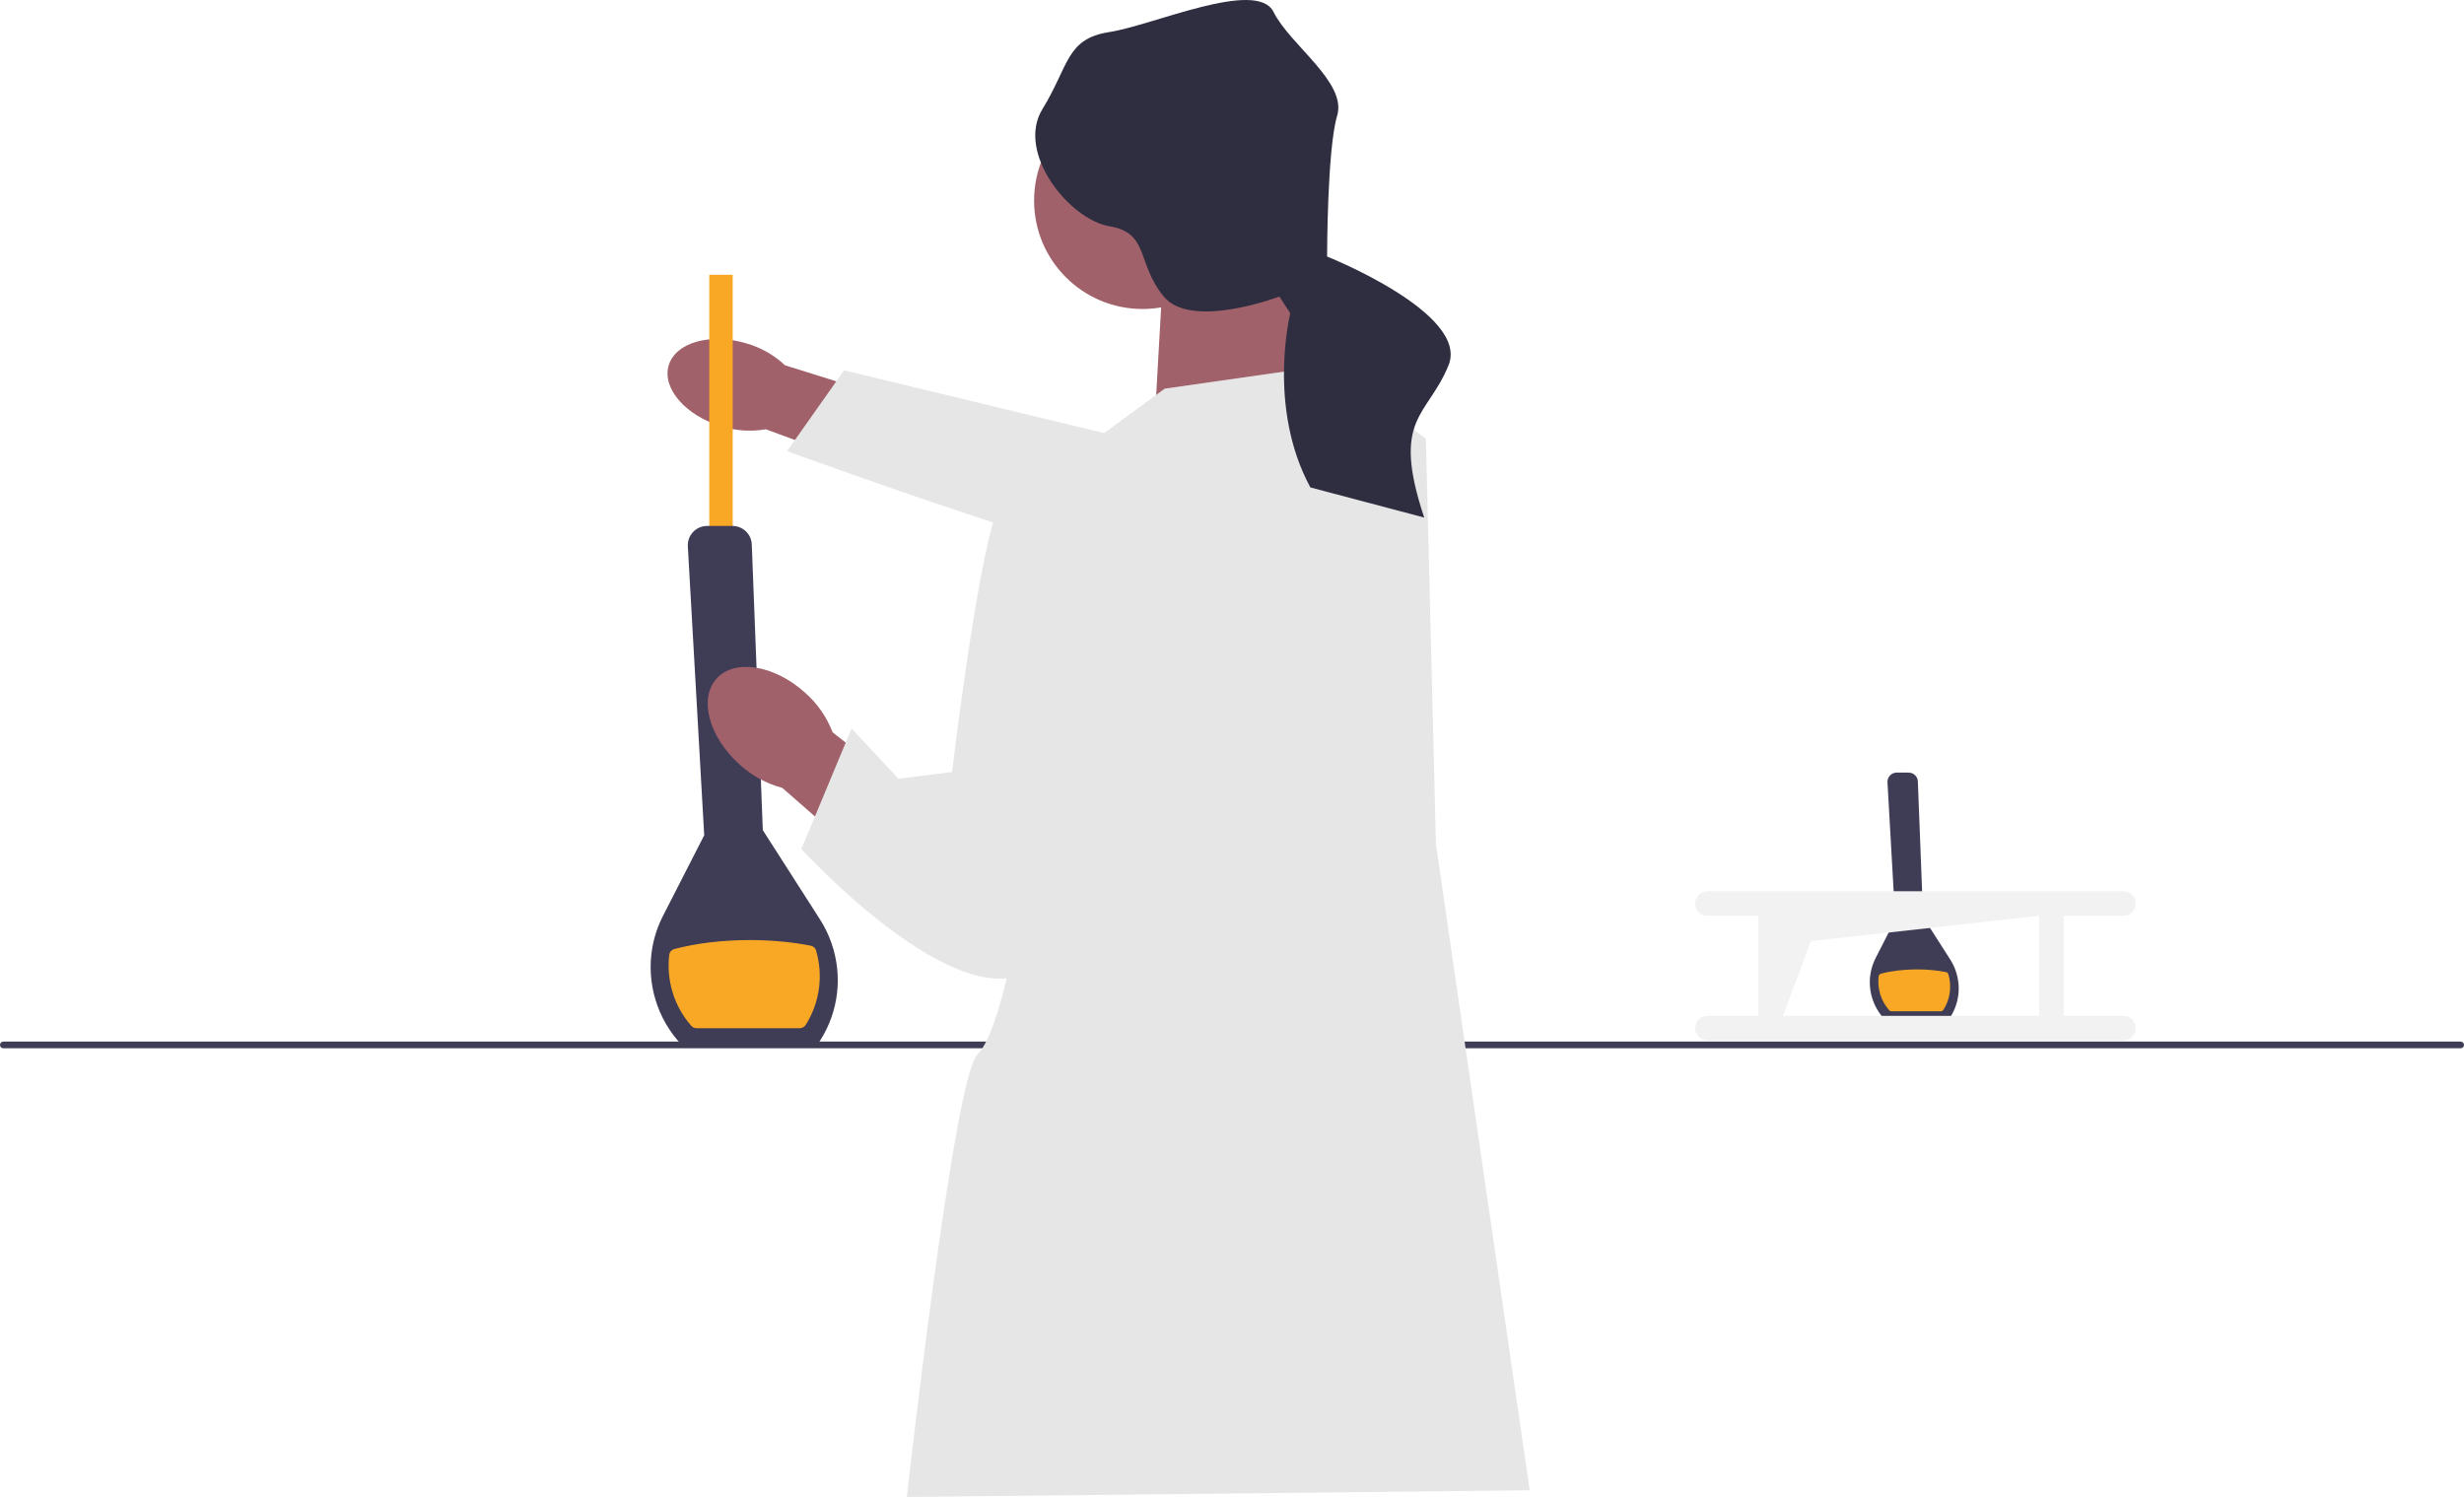
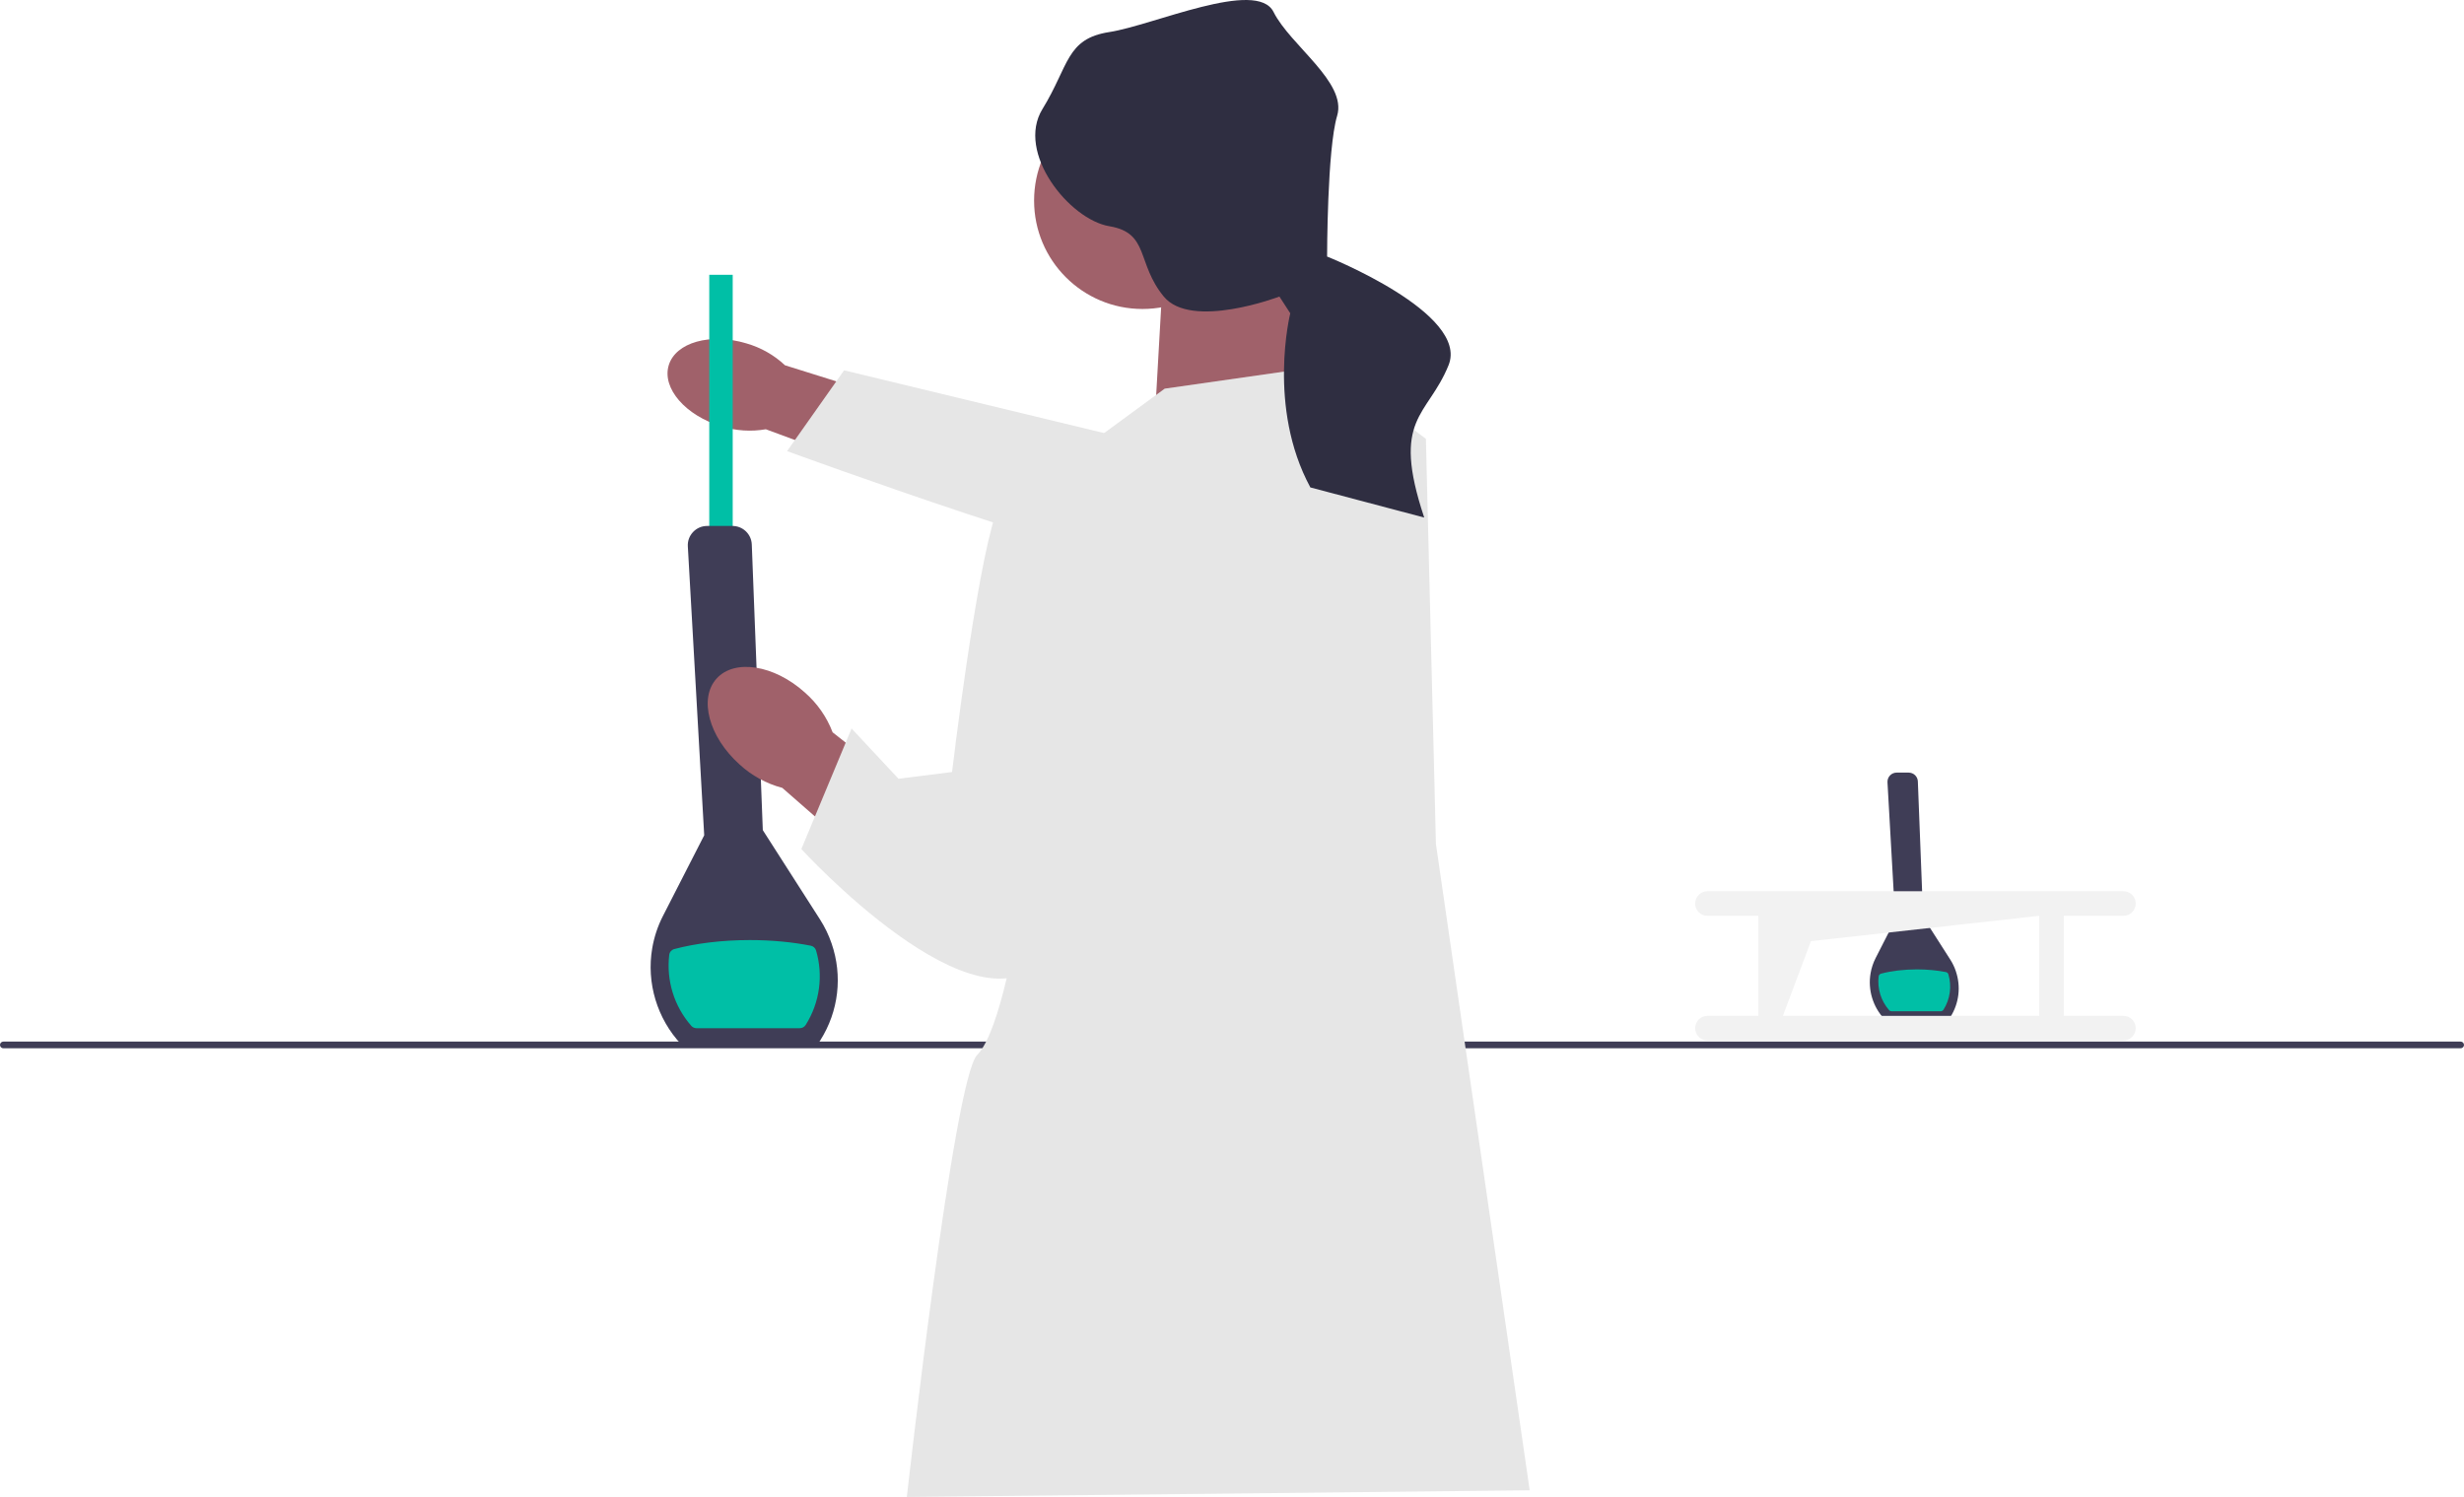
<svg xmlns="http://www.w3.org/2000/svg" width="735.8" height="447.066" viewBox="0 0 735.8 447.066">
  <path d="m582.01,304.396h-19.24l-.07-.07c-3.42-3.63-4.96-8.74-4.11-13.65.27-1.59.78-3.13,1.52-4.58l5.85-11.45-2.32-41.01c-.04-.76.22-1.48.74-2.04.52-.55,1.23-.86,1.99-.86h3.6c1.48,0,2.68,1.16,2.74,2.63l1.57,40.53,8.1,12.66c.69,1.08,1.25,2.23,1.65,3.42,1.59,4.61,1.01,9.62-1.6,13.74h0l-.43.67h.01v.01Z" fill="#3f3d56" />
-   <path d="m580.35,301.556h0c-.18.29-.5.46-.84.46h-14.64c-.28,0-.56-.12-.74-.33-2.47-2.81-3.56-6.5-3.13-10.09.05-.39.34-.72.72-.82,3.06-.81,6.75-1.27,10.72-1.27,3.11,0,6.04.29,8.64.8.36.07.65.33.75.68,1.04,3.52.55,7.38-1.47,10.57h-.01Z" fill="#f9a826" />
+   <path d="m580.35,301.556h0c-.18.29-.5.46-.84.46h-14.64c-.28,0-.56-.12-.74-.33-2.47-2.81-3.56-6.5-3.13-10.09.05-.39.34-.72.72-.82,3.06-.81,6.75-1.27,10.72-1.27,3.11,0,6.04.29,8.64.8.36.07.65.33.75.68,1.04,3.52.55,7.38-1.47,10.57h-.01Z" fill="#00bfa6" />
  <path d="m734.8,313.066H1c-.55,0-1-.45-1-1s.45-1,1-1h733.8c.55,0,1,.45,1,1s-.45,1-1,1Z" fill="#3f3d56" />
-   <path id="uuid-4d78f6fa-6618-4aff-a06a-080a1d9c45db-476" d="m215.45,127.326c-10.75-3.22-17.81-11.38-15.76-18.22,2.05-6.84,12.43-9.78,23.18-6.56,4.31,1.23,8.27,3.47,11.54,6.54l45.39,14.21-7.12,21.16-43.99-16.26c-4.42.77-8.96.47-13.24-.88h0l0.0.01Z" fill="#a0616a" />
+   <path id="uuid-4d78f6fa-6618-4aff-a06a-080a1d9c45db-763" d="m215.45,127.326c-10.75-3.22-17.81-11.38-15.76-18.22,2.05-6.84,12.43-9.78,23.18-6.56,4.31,1.23,8.27,3.47,11.54,6.54l45.39,14.21-7.12,21.16-43.99-16.26c-4.42.77-8.96.47-13.24-.88h0l0.0.01Z" fill="#a0616a" />
  <path d="m416.8,132.886l.55,37.37s-46.98-.62-63.42.67c-16.44,1.3-118.89-36.2-118.89-36.2l17.02-24.13,113.02,27.28,51.72-5h0v.01Z" fill="#e6e6e6" />
-   <rect x="211.8" y="82.066" width="7" height="95" fill="#f9a826" />
+   <rect x="211.8" y="82.066" width="7" height="95" fill="#00bfa6" />
  <path d="m244.07,312.066h-40.49l-.15-.16c-7.2-7.65-10.44-18.39-8.66-28.73.57-3.34,1.64-6.58,3.2-9.63l12.32-24.09-4.89-86.3c-.09-1.6.47-3.12,1.57-4.28s2.59-1.8,4.19-1.8h7.57c3.11,0,5.65,2.43,5.77,5.54l3.29,85.3,17.06,26.64c1.46,2.28,2.63,4.7,3.48,7.2,3.34,9.7,2.12,20.24-3.36,28.91h0l-.9,1.41h0l-0-.01Z" fill="#3f3d56" />
-   <path d="m240.59,306.096h0c-.38.6-1.05.97-1.77.97h-30.82c-.59,0-1.17-.25-1.56-.69-5.2-5.92-7.49-13.67-6.59-21.23.1-.83.71-1.51,1.52-1.72,6.43-1.7,14.2-2.68,22.56-2.68,6.54,0,12.72.61,18.18,1.68.75.15,1.37.69,1.58,1.42,2.18,7.4,1.15,15.53-3.1,22.25h-0Z" fill="#f9a826" />
+   <path d="m240.59,306.096h0c-.38.6-1.05.97-1.77.97h-30.82c-.59,0-1.17-.25-1.56-.69-5.2-5.92-7.49-13.67-6.59-21.23.1-.83.71-1.51,1.52-1.72,6.43-1.7,14.2-2.68,22.56-2.68,6.54,0,12.72.61,18.18,1.68.75.15,1.37.69,1.58,1.42,2.18,7.4,1.15,15.53-3.1,22.25h-0Z" fill="#00bfa6" />
  <polygon points="386.8 80.066 392.8 121.066 344.8 126.066 347.8 73.066 386.8 80.066" fill="#a0616a" />
  <circle cx="341.17" cy="59.906" r="32.37" fill="#a0616a" />
-   <path id="uuid-01223ad5-4ac1-4a04-9d1d-d35e7b8f8b6b-477" d="m240.31,206.776c-9.16-8.22-20.94-10.07-26.32-4.13s-2.32,17.42,6.84,25.64c3.61,3.34,7.99,5.74,12.78,7.01l39.25,34.33,16.19-19.11-40.41-31.81c-1.76-4.61-4.62-8.7-8.33-11.93h0Z" fill="#a0616a" />
+   <path id="uuid-01223ad5-4ac1-4a04-9d1d-d35e7b8f8b6b-764" d="m240.31,206.776c-9.16-8.22-20.94-10.07-26.32-4.13s-2.32,17.42,6.84,25.64c3.61,3.34,7.99,5.74,12.78,7.01l39.25,34.33,16.19-19.11-40.41-31.81c-1.76-4.61-4.62-8.7-8.33-11.93h0Z" fill="#a0616a" />
  <path d="m347.8,116.066l49-7,29,22,3,121,28,193-186,2s14-125,21-132,12-39,12-39l14-138s30-22,30-22Z" fill="#e6e6e6" />
  <path d="m329.3,137.566s-26-2-32,16-13,77-13,77l-16,2-14-15-15,36s53,58,73,32,17-148,17-148Z" fill="#e6e6e6" />
  <path d="m396.3,76.616s0-32.05,3-42.05-14-21-19-31-36,4-49,6-12,10-20,23,8,33,20,35,8,11,16.23,21,34.53,0,34.53,0l3.24,5s-7,28,6,52l34,9c-10-30,1-30,7.27-45.5s-36.27-32.45-36.27-32.45Z" fill="#2f2e41" />
  <path d="m634.11,303.386h-17.82v-29.88h17.82c2.03,0,3.66-1.65,3.66-3.68s-1.64-3.65-3.66-3.66h-124.24c-2.03,0-3.66,1.65-3.66,3.68s1.64,3.65,3.66,3.66h15.2v29.88h-15.2c-2.03,0-3.66,1.65-3.66,3.68s1.64,3.65,3.66,3.66h124.24c2.03,0,3.66-1.65,3.66-3.68s-1.64-3.65-3.66-3.66h0Zm-101.7,0l8.38-22.32,68.15-7.56v29.88h-76.53Z" fill="#f2f2f2" />
</svg>
